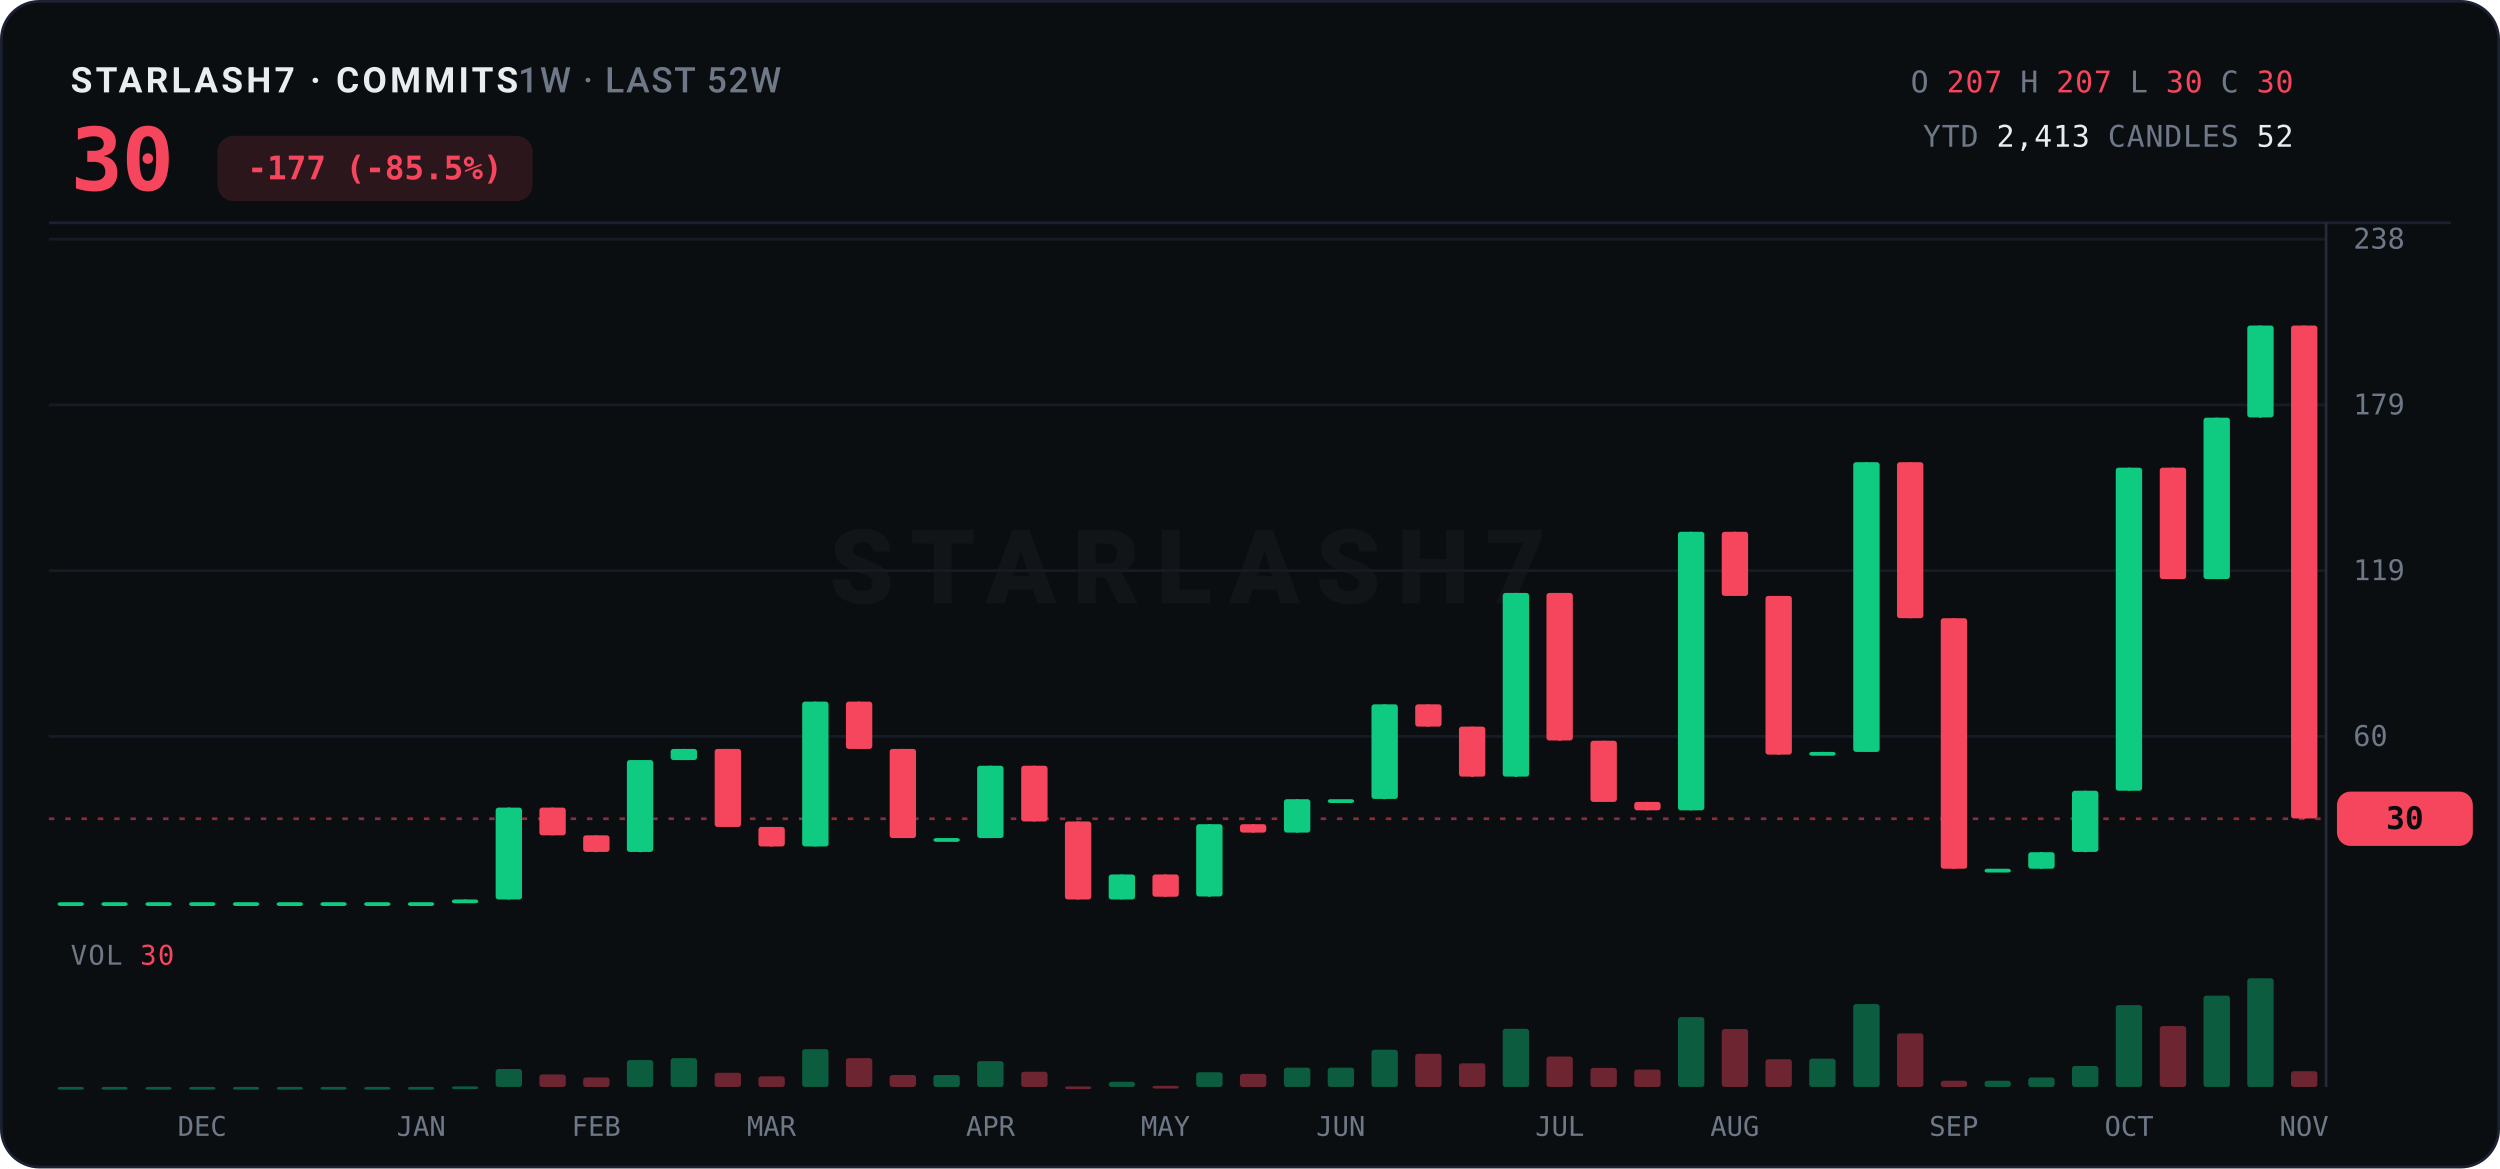
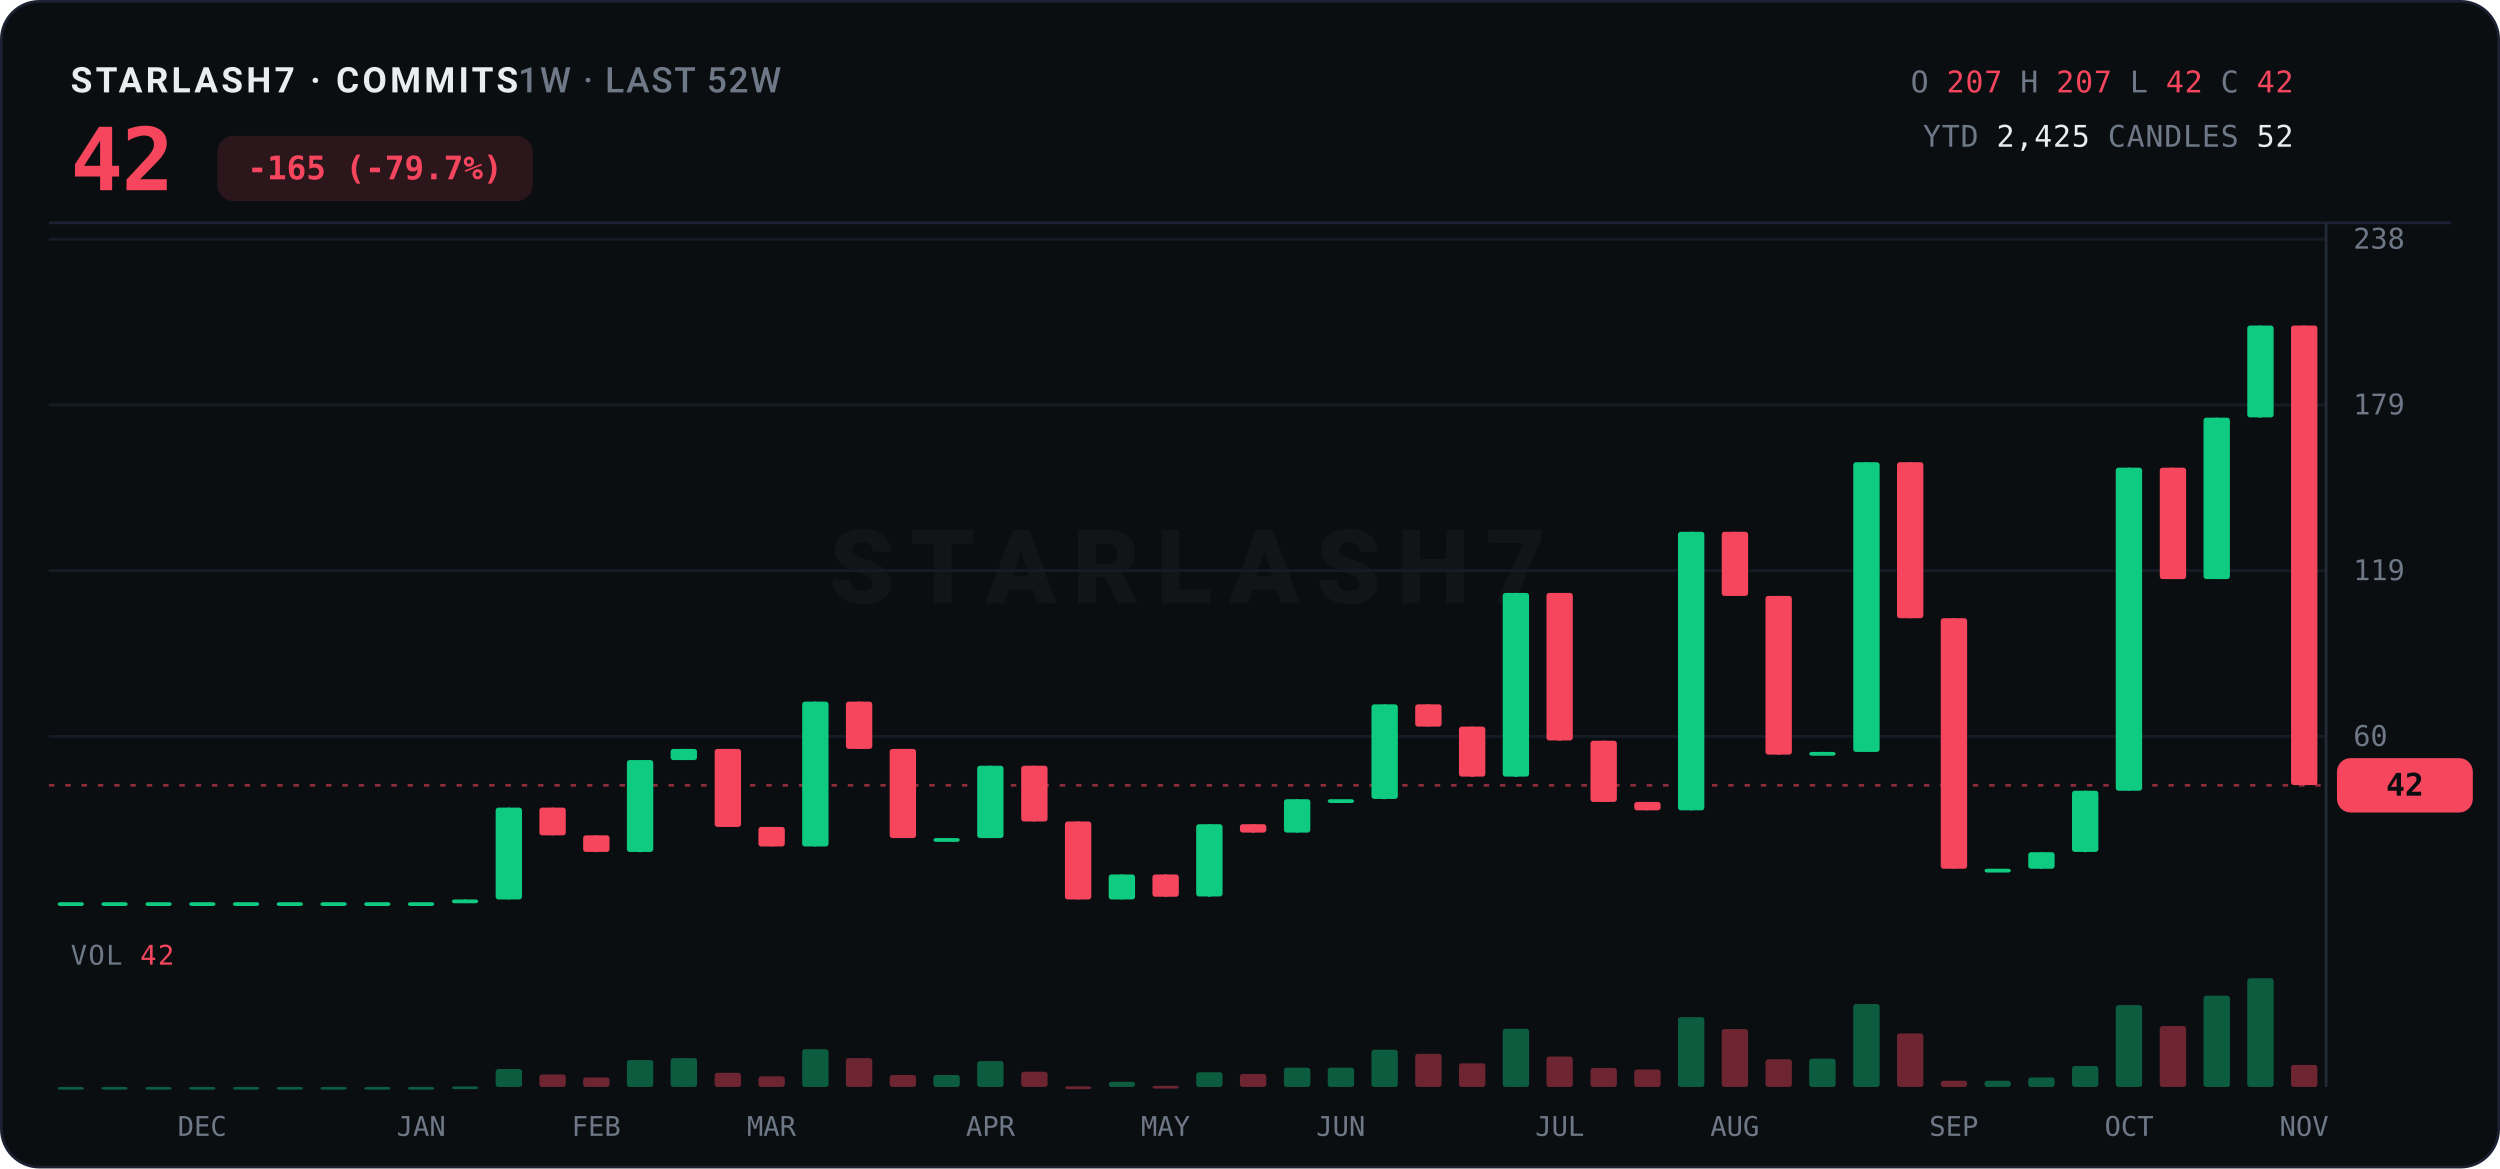
<svg xmlns="http://www.w3.org/2000/svg" width="920" height="430" viewBox="0 0 920 430">
  <rect x="0.5" y="0.5" width="919" height="429" rx="14" fill="#0B0E11" stroke="#1B2130" />
  <text x="26" y="34" font-family="ui-sans-serif,system-ui,-apple-system,'Segoe UI',Roboto,sans-serif" font-size="13" font-weight="700" letter-spacing="1.2" fill="#EAECEF">STARLASH7 · COMMITS<tspan fill="#6E7887" font-weight="500" letter-spacing="0.6">  1W · LAST 52W</tspan>
  </text>
-   <text x="26" y="70" font-family="ui-monospace,'SF Mono',SFMono-Regular,Menlo,Consolas,monospace" font-size="32" font-weight="800" fill="#F6465D" letter-spacing="-0.5">30</text>
+   <text x="26" y="70" font-family="ui-monospace,'SF Mono',SFMono-Regular,Menlo,Consolas,monospace" font-size="32" font-weight="800" fill="#F6465D" letter-spacing="-0.5">42</text>
  <rect x="80" y="50" width="116" height="24" rx="6" fill="#F6465D" opacity="0.14" />
-   <text x="138" y="66" text-anchor="middle" font-family="ui-monospace,'SF Mono',SFMono-Regular,Menlo,Consolas,monospace" font-size="12" font-weight="700" fill="#F6465D">-177 (-85.5%)</text>
+   <text x="138" y="66" text-anchor="middle" font-family="ui-monospace,'SF Mono',SFMono-Regular,Menlo,Consolas,monospace" font-size="12" font-weight="700" fill="#F6465D">-165 (-79.7%)</text>
  <text x="844" y="34" text-anchor="end" font-family="ui-monospace,'SF Mono',SFMono-Regular,Menlo,Consolas,monospace" font-size="11" letter-spacing="0.3">
    <tspan fill="#6E7887">O</tspan>
    <tspan fill="#F6465D">207</tspan>
    <tspan fill="#6E7887">H</tspan>
    <tspan fill="#F6465D">207</tspan>
    <tspan fill="#6E7887">L</tspan>
-     <tspan fill="#F6465D">30</tspan>
+     <tspan fill="#F6465D">42</tspan>
    <tspan fill="#6E7887">C</tspan>
-     <tspan fill="#F6465D">30</tspan>
+     <tspan fill="#F6465D">42</tspan>
  </text>
  <text x="844" y="54" text-anchor="end" font-family="ui-monospace,'SF Mono',SFMono-Regular,Menlo,Consolas,monospace" font-size="11" letter-spacing="0.3">
    <tspan fill="#6E7887">YTD</tspan>
-     <tspan fill="#EAECEF">2,413</tspan>
+     <tspan fill="#EAECEF">2,425</tspan>
    <tspan fill="#6E7887">CANDLES</tspan>
    <tspan fill="#EAECEF">52</tspan>
  </text>
  <line x1="18" y1="82" x2="902" y2="82" stroke="#1B2130" stroke-width="1" />
  <text x="437.0" y="222.0" text-anchor="middle" font-family="ui-sans-serif,system-ui,-apple-system,'Segoe UI',Roboto,sans-serif" font-size="38" font-weight="800" letter-spacing="6" fill="#EAECEF" opacity="0.035">STARLASH7</text>
  <line x1="18" y1="271.0" x2="856" y2="271.0" stroke="#161C26" stroke-width="1" />
  <text x="866" y="274.5" font-family="ui-monospace,'SF Mono',SFMono-Regular,Menlo,Consolas,monospace" font-size="10.5" fill="#6E7887">60</text>
  <line x1="18" y1="210.0" x2="856" y2="210.0" stroke="#161C26" stroke-width="1" />
  <text x="866" y="213.5" font-family="ui-monospace,'SF Mono',SFMono-Regular,Menlo,Consolas,monospace" font-size="10.5" fill="#6E7887">119</text>
  <line x1="18" y1="149.0" x2="856" y2="149.0" stroke="#161C26" stroke-width="1" />
  <text x="866" y="152.5" font-family="ui-monospace,'SF Mono',SFMono-Regular,Menlo,Consolas,monospace" font-size="10.5" fill="#6E7887">179</text>
  <line x1="18" y1="88.0" x2="856" y2="88.0" stroke="#161C26" stroke-width="1" />
  <text x="866" y="91.5" font-family="ui-monospace,'SF Mono',SFMono-Regular,Menlo,Consolas,monospace" font-size="10.5" fill="#6E7887">238</text>
  <line x1="856" y1="82" x2="856" y2="400" stroke="#242B38" stroke-width="1" />
-   <line x1="18" y1="301.3" x2="856" y2="301.3" stroke="#F6465D" stroke-width="1" stroke-dasharray="2 4" opacity="0.55" />
-   <rect x="860" y="291.3" width="50" height="20" rx="5" fill="#F6465D" />
-   <text x="885.0" y="305.1" text-anchor="middle" font-family="ui-monospace,'SF Mono',SFMono-Regular,Menlo,Consolas,monospace" font-size="11.5" font-weight="800" fill="#0B0E11">30</text>
+   <line x1="18" y1="289.0" x2="856" y2="289.0" stroke="#F6465D" stroke-width="1" stroke-dasharray="2 4" opacity="0.55" />
+   <rect x="860" y="279.0" width="50" height="20" rx="5" fill="#F6465D" />
+   <text x="885.0" y="292.8" text-anchor="middle" font-family="ui-monospace,'SF Mono',SFMono-Regular,Menlo,Consolas,monospace" font-size="11.5" font-weight="800" fill="#0B0E11">42</text>
  <line x1="26.1" y1="332.0" x2="26.1" y2="332.0" stroke="#0ECB81" stroke-width="1" />
  <rect x="21.2" y="332.0" width="9.7" height="1.4" rx="1" fill="#0ECB81" />
  <line x1="42.2" y1="332.0" x2="42.2" y2="332.0" stroke="#0ECB81" stroke-width="1" />
  <rect x="37.3" y="332.0" width="9.7" height="1.4" rx="1" fill="#0ECB81" />
  <line x1="58.3" y1="332.0" x2="58.3" y2="332.0" stroke="#0ECB81" stroke-width="1" />
  <rect x="53.5" y="332.0" width="9.7" height="1.4" rx="1" fill="#0ECB81" />
  <line x1="74.4" y1="332.0" x2="74.4" y2="332.0" stroke="#0ECB81" stroke-width="1" />
  <rect x="69.6" y="332.0" width="9.7" height="1.4" rx="1" fill="#0ECB81" />
  <line x1="90.5" y1="332.0" x2="90.5" y2="332.0" stroke="#0ECB81" stroke-width="1" />
  <rect x="85.7" y="332.0" width="9.7" height="1.4" rx="1" fill="#0ECB81" />
  <line x1="106.6" y1="332.0" x2="106.6" y2="332.0" stroke="#0ECB81" stroke-width="1" />
  <rect x="101.8" y="332.0" width="9.7" height="1.4" rx="1" fill="#0ECB81" />
  <line x1="122.8" y1="332.0" x2="122.8" y2="332.0" stroke="#0ECB81" stroke-width="1" />
  <rect x="117.9" y="332.0" width="9.7" height="1.4" rx="1" fill="#0ECB81" />
  <line x1="138.9" y1="332.0" x2="138.9" y2="332.0" stroke="#0ECB81" stroke-width="1" />
  <rect x="134.0" y="332.0" width="9.7" height="1.4" rx="1" fill="#0ECB81" />
  <line x1="155.0" y1="332.0" x2="155.0" y2="332.0" stroke="#0ECB81" stroke-width="1" />
  <rect x="150.1" y="332.0" width="9.7" height="1.4" rx="1" fill="#0ECB81" />
  <line x1="171.1" y1="331.0" x2="171.1" y2="332.0" stroke="#0ECB81" stroke-width="1" />
  <rect x="166.3" y="331.0" width="9.7" height="1.4" rx="1" fill="#0ECB81" />
  <line x1="187.2" y1="297.2" x2="187.2" y2="331.0" stroke="#0ECB81" stroke-width="1" />
  <rect x="182.4" y="297.2" width="9.7" height="33.8" rx="1" fill="#0ECB81" />
  <line x1="203.3" y1="297.2" x2="203.3" y2="307.4" stroke="#F6465D" stroke-width="1" />
  <rect x="198.5" y="297.2" width="9.7" height="10.2" rx="1" fill="#F6465D" />
  <line x1="219.4" y1="307.4" x2="219.4" y2="313.6" stroke="#F6465D" stroke-width="1" />
  <rect x="214.6" y="307.4" width="9.7" height="6.1" rx="1" fill="#F6465D" />
  <line x1="235.6" y1="279.7" x2="235.6" y2="313.6" stroke="#0ECB81" stroke-width="1" />
  <rect x="230.7" y="279.7" width="9.7" height="33.8" rx="1" fill="#0ECB81" />
  <line x1="251.7" y1="275.6" x2="251.7" y2="279.7" stroke="#0ECB81" stroke-width="1" />
  <rect x="246.8" y="275.6" width="9.7" height="4.1" rx="1" fill="#0ECB81" />
  <line x1="267.8" y1="275.6" x2="267.8" y2="304.3" stroke="#F6465D" stroke-width="1" />
  <rect x="263.0" y="275.6" width="9.7" height="28.7" rx="1" fill="#F6465D" />
  <line x1="283.9" y1="304.3" x2="283.9" y2="311.5" stroke="#F6465D" stroke-width="1" />
  <rect x="279.1" y="304.3" width="9.7" height="7.2" rx="1" fill="#F6465D" />
  <line x1="300.0" y1="258.2" x2="300.0" y2="311.5" stroke="#0ECB81" stroke-width="1" />
  <rect x="295.2" y="258.2" width="9.7" height="53.3" rx="1" fill="#0ECB81" />
  <line x1="316.1" y1="258.2" x2="316.1" y2="275.6" stroke="#F6465D" stroke-width="1" />
  <rect x="311.3" y="258.2" width="9.7" height="17.4" rx="1" fill="#F6465D" />
  <line x1="332.3" y1="275.6" x2="332.3" y2="308.4" stroke="#F6465D" stroke-width="1" />
  <rect x="327.4" y="275.6" width="9.7" height="32.8" rx="1" fill="#F6465D" />
  <line x1="348.4" y1="308.4" x2="348.4" y2="308.4" stroke="#0ECB81" stroke-width="1" />
  <rect x="343.5" y="308.4" width="9.7" height="1.4" rx="1" fill="#0ECB81" />
  <line x1="364.5" y1="281.8" x2="364.5" y2="308.4" stroke="#0ECB81" stroke-width="1" />
  <rect x="359.6" y="281.8" width="9.7" height="26.6" rx="1" fill="#0ECB81" />
  <line x1="380.6" y1="281.8" x2="380.6" y2="302.3" stroke="#F6465D" stroke-width="1" />
  <rect x="375.8" y="281.8" width="9.7" height="20.5" rx="1" fill="#F6465D" />
  <line x1="396.7" y1="302.3" x2="396.7" y2="331.0" stroke="#F6465D" stroke-width="1" />
  <rect x="391.9" y="302.3" width="9.7" height="28.7" rx="1" fill="#F6465D" />
  <line x1="412.8" y1="321.8" x2="412.8" y2="331.0" stroke="#0ECB81" stroke-width="1" />
  <rect x="408.0" y="321.8" width="9.7" height="9.2" rx="1" fill="#0ECB81" />
  <line x1="428.9" y1="321.8" x2="428.9" y2="330.0" stroke="#F6465D" stroke-width="1" />
  <rect x="424.1" y="321.8" width="9.7" height="8.2" rx="1" fill="#F6465D" />
  <line x1="445.1" y1="303.3" x2="445.1" y2="330.0" stroke="#0ECB81" stroke-width="1" />
  <rect x="440.2" y="303.3" width="9.7" height="26.6" rx="1" fill="#0ECB81" />
  <line x1="461.2" y1="303.3" x2="461.2" y2="306.4" stroke="#F6465D" stroke-width="1" />
  <rect x="456.3" y="303.3" width="9.7" height="3.1" rx="1" fill="#F6465D" />
  <line x1="477.3" y1="294.1" x2="477.3" y2="306.4" stroke="#0ECB81" stroke-width="1" />
  <rect x="472.5" y="294.1" width="9.7" height="12.3" rx="1" fill="#0ECB81" />
  <line x1="493.4" y1="294.1" x2="493.4" y2="294.1" stroke="#0ECB81" stroke-width="1" />
  <rect x="488.6" y="294.1" width="9.7" height="1.4" rx="1" fill="#0ECB81" />
  <line x1="509.5" y1="259.2" x2="509.5" y2="294.1" stroke="#0ECB81" stroke-width="1" />
  <rect x="504.7" y="259.2" width="9.7" height="34.8" rx="1" fill="#0ECB81" />
  <line x1="525.6" y1="259.2" x2="525.6" y2="267.4" stroke="#F6465D" stroke-width="1" />
  <rect x="520.8" y="259.2" width="9.7" height="8.2" rx="1" fill="#F6465D" />
  <line x1="541.8" y1="267.4" x2="541.8" y2="285.9" stroke="#F6465D" stroke-width="1" />
  <rect x="536.9" y="267.4" width="9.7" height="18.4" rx="1" fill="#F6465D" />
  <line x1="557.9" y1="218.2" x2="557.9" y2="285.9" stroke="#0ECB81" stroke-width="1" />
  <rect x="553.0" y="218.2" width="9.7" height="67.6" rx="1" fill="#0ECB81" />
  <line x1="574.0" y1="218.2" x2="574.0" y2="272.6" stroke="#F6465D" stroke-width="1" />
  <rect x="569.1" y="218.2" width="9.7" height="54.3" rx="1" fill="#F6465D" />
  <line x1="590.1" y1="272.6" x2="590.1" y2="295.1" stroke="#F6465D" stroke-width="1" />
  <rect x="585.3" y="272.6" width="9.7" height="22.5" rx="1" fill="#F6465D" />
  <line x1="606.2" y1="295.1" x2="606.2" y2="298.2" stroke="#F6465D" stroke-width="1" />
  <rect x="601.4" y="295.1" width="9.7" height="3.1" rx="1" fill="#F6465D" />
  <line x1="622.3" y1="195.7" x2="622.3" y2="298.2" stroke="#0ECB81" stroke-width="1" />
  <rect x="617.5" y="195.7" width="9.7" height="102.5" rx="1" fill="#0ECB81" />
  <line x1="638.4" y1="195.7" x2="638.4" y2="219.3" stroke="#F6465D" stroke-width="1" />
  <rect x="633.6" y="195.7" width="9.7" height="23.6" rx="1" fill="#F6465D" />
  <line x1="654.6" y1="219.3" x2="654.6" y2="277.7" stroke="#F6465D" stroke-width="1" />
  <rect x="649.7" y="219.3" width="9.7" height="58.4" rx="1" fill="#F6465D" />
  <line x1="670.7" y1="276.7" x2="670.7" y2="277.7" stroke="#0ECB81" stroke-width="1" />
  <rect x="665.8" y="276.7" width="9.7" height="1.4" rx="1" fill="#0ECB81" />
  <line x1="686.8" y1="170.1" x2="686.8" y2="276.7" stroke="#0ECB81" stroke-width="1" />
  <rect x="682.0" y="170.1" width="9.7" height="106.6" rx="1" fill="#0ECB81" />
  <line x1="702.9" y1="170.1" x2="702.9" y2="227.5" stroke="#F6465D" stroke-width="1" />
  <rect x="698.1" y="170.1" width="9.7" height="57.4" rx="1" fill="#F6465D" />
  <line x1="719.0" y1="227.5" x2="719.0" y2="319.7" stroke="#F6465D" stroke-width="1" />
  <rect x="714.2" y="227.5" width="9.7" height="92.2" rx="1" fill="#F6465D" />
  <line x1="735.1" y1="319.7" x2="735.1" y2="319.7" stroke="#0ECB81" stroke-width="1" />
  <rect x="730.3" y="319.7" width="9.7" height="1.4" rx="1" fill="#0ECB81" />
  <line x1="751.2" y1="313.6" x2="751.2" y2="319.7" stroke="#0ECB81" stroke-width="1" />
  <rect x="746.4" y="313.6" width="9.7" height="6.1" rx="1" fill="#0ECB81" />
  <line x1="767.4" y1="291.0" x2="767.4" y2="313.6" stroke="#0ECB81" stroke-width="1" />
  <rect x="762.5" y="291.0" width="9.7" height="22.5" rx="1" fill="#0ECB81" />
  <line x1="783.5" y1="172.1" x2="783.5" y2="291.0" stroke="#0ECB81" stroke-width="1" />
  <rect x="778.6" y="172.1" width="9.7" height="118.9" rx="1" fill="#0ECB81" />
  <line x1="799.6" y1="172.1" x2="799.6" y2="213.1" stroke="#F6465D" stroke-width="1" />
  <rect x="794.8" y="172.1" width="9.7" height="41.0" rx="1" fill="#F6465D" />
  <line x1="815.7" y1="153.7" x2="815.7" y2="213.1" stroke="#0ECB81" stroke-width="1" />
  <rect x="810.9" y="153.7" width="9.7" height="59.4" rx="1" fill="#0ECB81" />
  <line x1="831.8" y1="119.8" x2="831.8" y2="153.7" stroke="#0ECB81" stroke-width="1" />
  <rect x="827.0" y="119.8" width="9.7" height="33.8" rx="1" fill="#0ECB81" />
-   <line x1="847.9" y1="119.8" x2="847.9" y2="301.3" stroke="#F6465D" stroke-width="1" />
-   <rect x="843.1" y="119.8" width="9.7" height="181.4" rx="1" fill="#F6465D" />
-   <text x="26" y="355" font-family="ui-monospace,'SF Mono',SFMono-Regular,Menlo,Consolas,monospace" font-size="10" letter-spacing="0.5" fill="#6E7887">VOL <tspan fill="#F6465D">30</tspan>
+   <line x1="847.9" y1="119.8" x2="847.9" y2="289.0" stroke="#F6465D" stroke-width="1" />
+   <rect x="843.1" y="119.8" width="9.7" height="169.1" rx="1" fill="#F6465D" />
+   <text x="26" y="355" font-family="ui-monospace,'SF Mono',SFMono-Regular,Menlo,Consolas,monospace" font-size="10" letter-spacing="0.5" fill="#6E7887">VOL <tspan fill="#F6465D">42</tspan>
  </text>
  <rect x="21.2" y="400.0" width="9.7" height="1.0" rx="1" fill="#0ECB81" opacity="0.42" />
  <rect x="37.3" y="400.0" width="9.7" height="1.0" rx="1" fill="#0ECB81" opacity="0.42" />
  <rect x="53.5" y="400.0" width="9.7" height="1.0" rx="1" fill="#0ECB81" opacity="0.42" />
  <rect x="69.6" y="400.0" width="9.7" height="1.0" rx="1" fill="#0ECB81" opacity="0.42" />
  <rect x="85.7" y="400.0" width="9.7" height="1.0" rx="1" fill="#0ECB81" opacity="0.42" />
  <rect x="101.8" y="400.0" width="9.7" height="1.0" rx="1" fill="#0ECB81" opacity="0.42" />
  <rect x="117.9" y="400.0" width="9.7" height="1.0" rx="1" fill="#0ECB81" opacity="0.42" />
  <rect x="134.0" y="400.0" width="9.7" height="1.0" rx="1" fill="#0ECB81" opacity="0.42" />
  <rect x="150.1" y="400.0" width="9.7" height="1.0" rx="1" fill="#0ECB81" opacity="0.42" />
  <rect x="166.3" y="399.8" width="9.7" height="1.0" rx="1" fill="#0ECB81" opacity="0.42" />
  <rect x="182.4" y="393.4" width="9.7" height="6.6" rx="1" fill="#0ECB81" opacity="0.42" />
  <rect x="198.5" y="395.4" width="9.7" height="4.6" rx="1" fill="#F6465D" opacity="0.42" />
  <rect x="214.6" y="396.5" width="9.7" height="3.5" rx="1" fill="#F6465D" opacity="0.42" />
  <rect x="230.7" y="390.1" width="9.7" height="9.9" rx="1" fill="#0ECB81" opacity="0.42" />
  <rect x="246.8" y="389.4" width="9.7" height="10.6" rx="1" fill="#0ECB81" opacity="0.42" />
  <rect x="263.0" y="394.8" width="9.7" height="5.2" rx="1" fill="#F6465D" opacity="0.42" />
  <rect x="279.1" y="396.1" width="9.7" height="3.9" rx="1" fill="#F6465D" opacity="0.42" />
  <rect x="295.2" y="386.1" width="9.7" height="13.9" rx="1" fill="#0ECB81" opacity="0.42" />
  <rect x="311.3" y="389.4" width="9.7" height="10.6" rx="1" fill="#F6465D" opacity="0.42" />
  <rect x="327.4" y="395.6" width="9.7" height="4.4" rx="1" fill="#F6465D" opacity="0.42" />
  <rect x="343.5" y="395.6" width="9.7" height="4.4" rx="1" fill="#0ECB81" opacity="0.42" />
  <rect x="359.6" y="390.5" width="9.7" height="9.5" rx="1" fill="#0ECB81" opacity="0.42" />
  <rect x="375.8" y="394.4" width="9.7" height="5.6" rx="1" fill="#F6465D" opacity="0.42" />
  <rect x="391.9" y="399.8" width="9.7" height="1.0" rx="1" fill="#F6465D" opacity="0.42" />
  <rect x="408.0" y="398.1" width="9.7" height="1.9" rx="1" fill="#0ECB81" opacity="0.42" />
  <rect x="424.1" y="399.6" width="9.7" height="1.0" rx="1" fill="#F6465D" opacity="0.42" />
  <rect x="440.2" y="394.6" width="9.7" height="5.4" rx="1" fill="#0ECB81" opacity="0.42" />
  <rect x="456.3" y="395.2" width="9.7" height="4.8" rx="1" fill="#F6465D" opacity="0.42" />
  <rect x="472.5" y="392.9" width="9.7" height="7.1" rx="1" fill="#0ECB81" opacity="0.42" />
  <rect x="488.6" y="392.9" width="9.7" height="7.1" rx="1" fill="#0ECB81" opacity="0.42" />
  <rect x="504.7" y="386.3" width="9.7" height="13.7" rx="1" fill="#0ECB81" opacity="0.42" />
  <rect x="520.8" y="387.8" width="9.7" height="12.2" rx="1" fill="#F6465D" opacity="0.42" />
  <rect x="536.9" y="391.3" width="9.7" height="8.7" rx="1" fill="#F6465D" opacity="0.42" />
  <rect x="553.0" y="378.6" width="9.7" height="21.4" rx="1" fill="#0ECB81" opacity="0.42" />
  <rect x="569.1" y="388.8" width="9.7" height="11.2" rx="1" fill="#F6465D" opacity="0.42" />
  <rect x="585.3" y="393.0" width="9.7" height="7.0" rx="1" fill="#F6465D" opacity="0.42" />
  <rect x="601.4" y="393.6" width="9.7" height="6.4" rx="1" fill="#F6465D" opacity="0.42" />
  <rect x="617.5" y="374.3" width="9.7" height="25.7" rx="1" fill="#0ECB81" opacity="0.42" />
  <rect x="633.6" y="378.7" width="9.7" height="21.3" rx="1" fill="#F6465D" opacity="0.42" />
  <rect x="649.7" y="389.8" width="9.7" height="10.2" rx="1" fill="#F6465D" opacity="0.42" />
  <rect x="665.8" y="389.6" width="9.7" height="10.4" rx="1" fill="#0ECB81" opacity="0.42" />
  <rect x="682.0" y="369.5" width="9.7" height="30.5" rx="1" fill="#0ECB81" opacity="0.42" />
  <rect x="698.1" y="380.3" width="9.7" height="19.7" rx="1" fill="#F6465D" opacity="0.42" />
  <rect x="714.2" y="397.7" width="9.7" height="2.3" rx="1" fill="#F6465D" opacity="0.42" />
  <rect x="730.3" y="397.7" width="9.7" height="2.3" rx="1" fill="#0ECB81" opacity="0.42" />
  <rect x="746.4" y="396.5" width="9.7" height="3.5" rx="1" fill="#0ECB81" opacity="0.42" />
  <rect x="762.5" y="392.3" width="9.7" height="7.7" rx="1" fill="#0ECB81" opacity="0.42" />
  <rect x="778.6" y="369.9" width="9.7" height="30.1" rx="1" fill="#0ECB81" opacity="0.42" />
  <rect x="794.8" y="377.6" width="9.7" height="22.4" rx="1" fill="#F6465D" opacity="0.42" />
  <rect x="810.9" y="366.4" width="9.7" height="33.6" rx="1" fill="#0ECB81" opacity="0.42" />
  <rect x="827.0" y="360.0" width="9.7" height="40.0" rx="1" fill="#0ECB81" opacity="0.42" />
-   <rect x="843.1" y="394.2" width="9.7" height="5.8" rx="1" fill="#F6465D" opacity="0.42" />
+   <rect x="843.1" y="391.9" width="9.7" height="8.1" rx="1" fill="#F6465D" opacity="0.42" />
  <text x="74.4" y="418" text-anchor="middle" font-family="ui-monospace,'SF Mono',SFMono-Regular,Menlo,Consolas,monospace" font-size="10" fill="#6E7887">DEC</text>
  <text x="155.0" y="418" text-anchor="middle" font-family="ui-monospace,'SF Mono',SFMono-Regular,Menlo,Consolas,monospace" font-size="10" fill="#6E7887">JAN</text>
  <text x="219.4" y="418" text-anchor="middle" font-family="ui-monospace,'SF Mono',SFMono-Regular,Menlo,Consolas,monospace" font-size="10" fill="#6E7887">FEB</text>
  <text x="283.9" y="418" text-anchor="middle" font-family="ui-monospace,'SF Mono',SFMono-Regular,Menlo,Consolas,monospace" font-size="10" fill="#6E7887">MAR</text>
  <text x="364.5" y="418" text-anchor="middle" font-family="ui-monospace,'SF Mono',SFMono-Regular,Menlo,Consolas,monospace" font-size="10" fill="#6E7887">APR</text>
  <text x="428.9" y="418" text-anchor="middle" font-family="ui-monospace,'SF Mono',SFMono-Regular,Menlo,Consolas,monospace" font-size="10" fill="#6E7887">MAY</text>
  <text x="493.4" y="418" text-anchor="middle" font-family="ui-monospace,'SF Mono',SFMono-Regular,Menlo,Consolas,monospace" font-size="10" fill="#6E7887">JUN</text>
  <text x="574.0" y="418" text-anchor="middle" font-family="ui-monospace,'SF Mono',SFMono-Regular,Menlo,Consolas,monospace" font-size="10" fill="#6E7887">JUL</text>
  <text x="638.4" y="418" text-anchor="middle" font-family="ui-monospace,'SF Mono',SFMono-Regular,Menlo,Consolas,monospace" font-size="10" fill="#6E7887">AUG</text>
  <text x="719.0" y="418" text-anchor="middle" font-family="ui-monospace,'SF Mono',SFMono-Regular,Menlo,Consolas,monospace" font-size="10" fill="#6E7887">SEP</text>
  <text x="783.5" y="418" text-anchor="middle" font-family="ui-monospace,'SF Mono',SFMono-Regular,Menlo,Consolas,monospace" font-size="10" fill="#6E7887">OCT</text>
  <text x="847.9" y="418" text-anchor="middle" font-family="ui-monospace,'SF Mono',SFMono-Regular,Menlo,Consolas,monospace" font-size="10" fill="#6E7887">NOV</text>
</svg>
